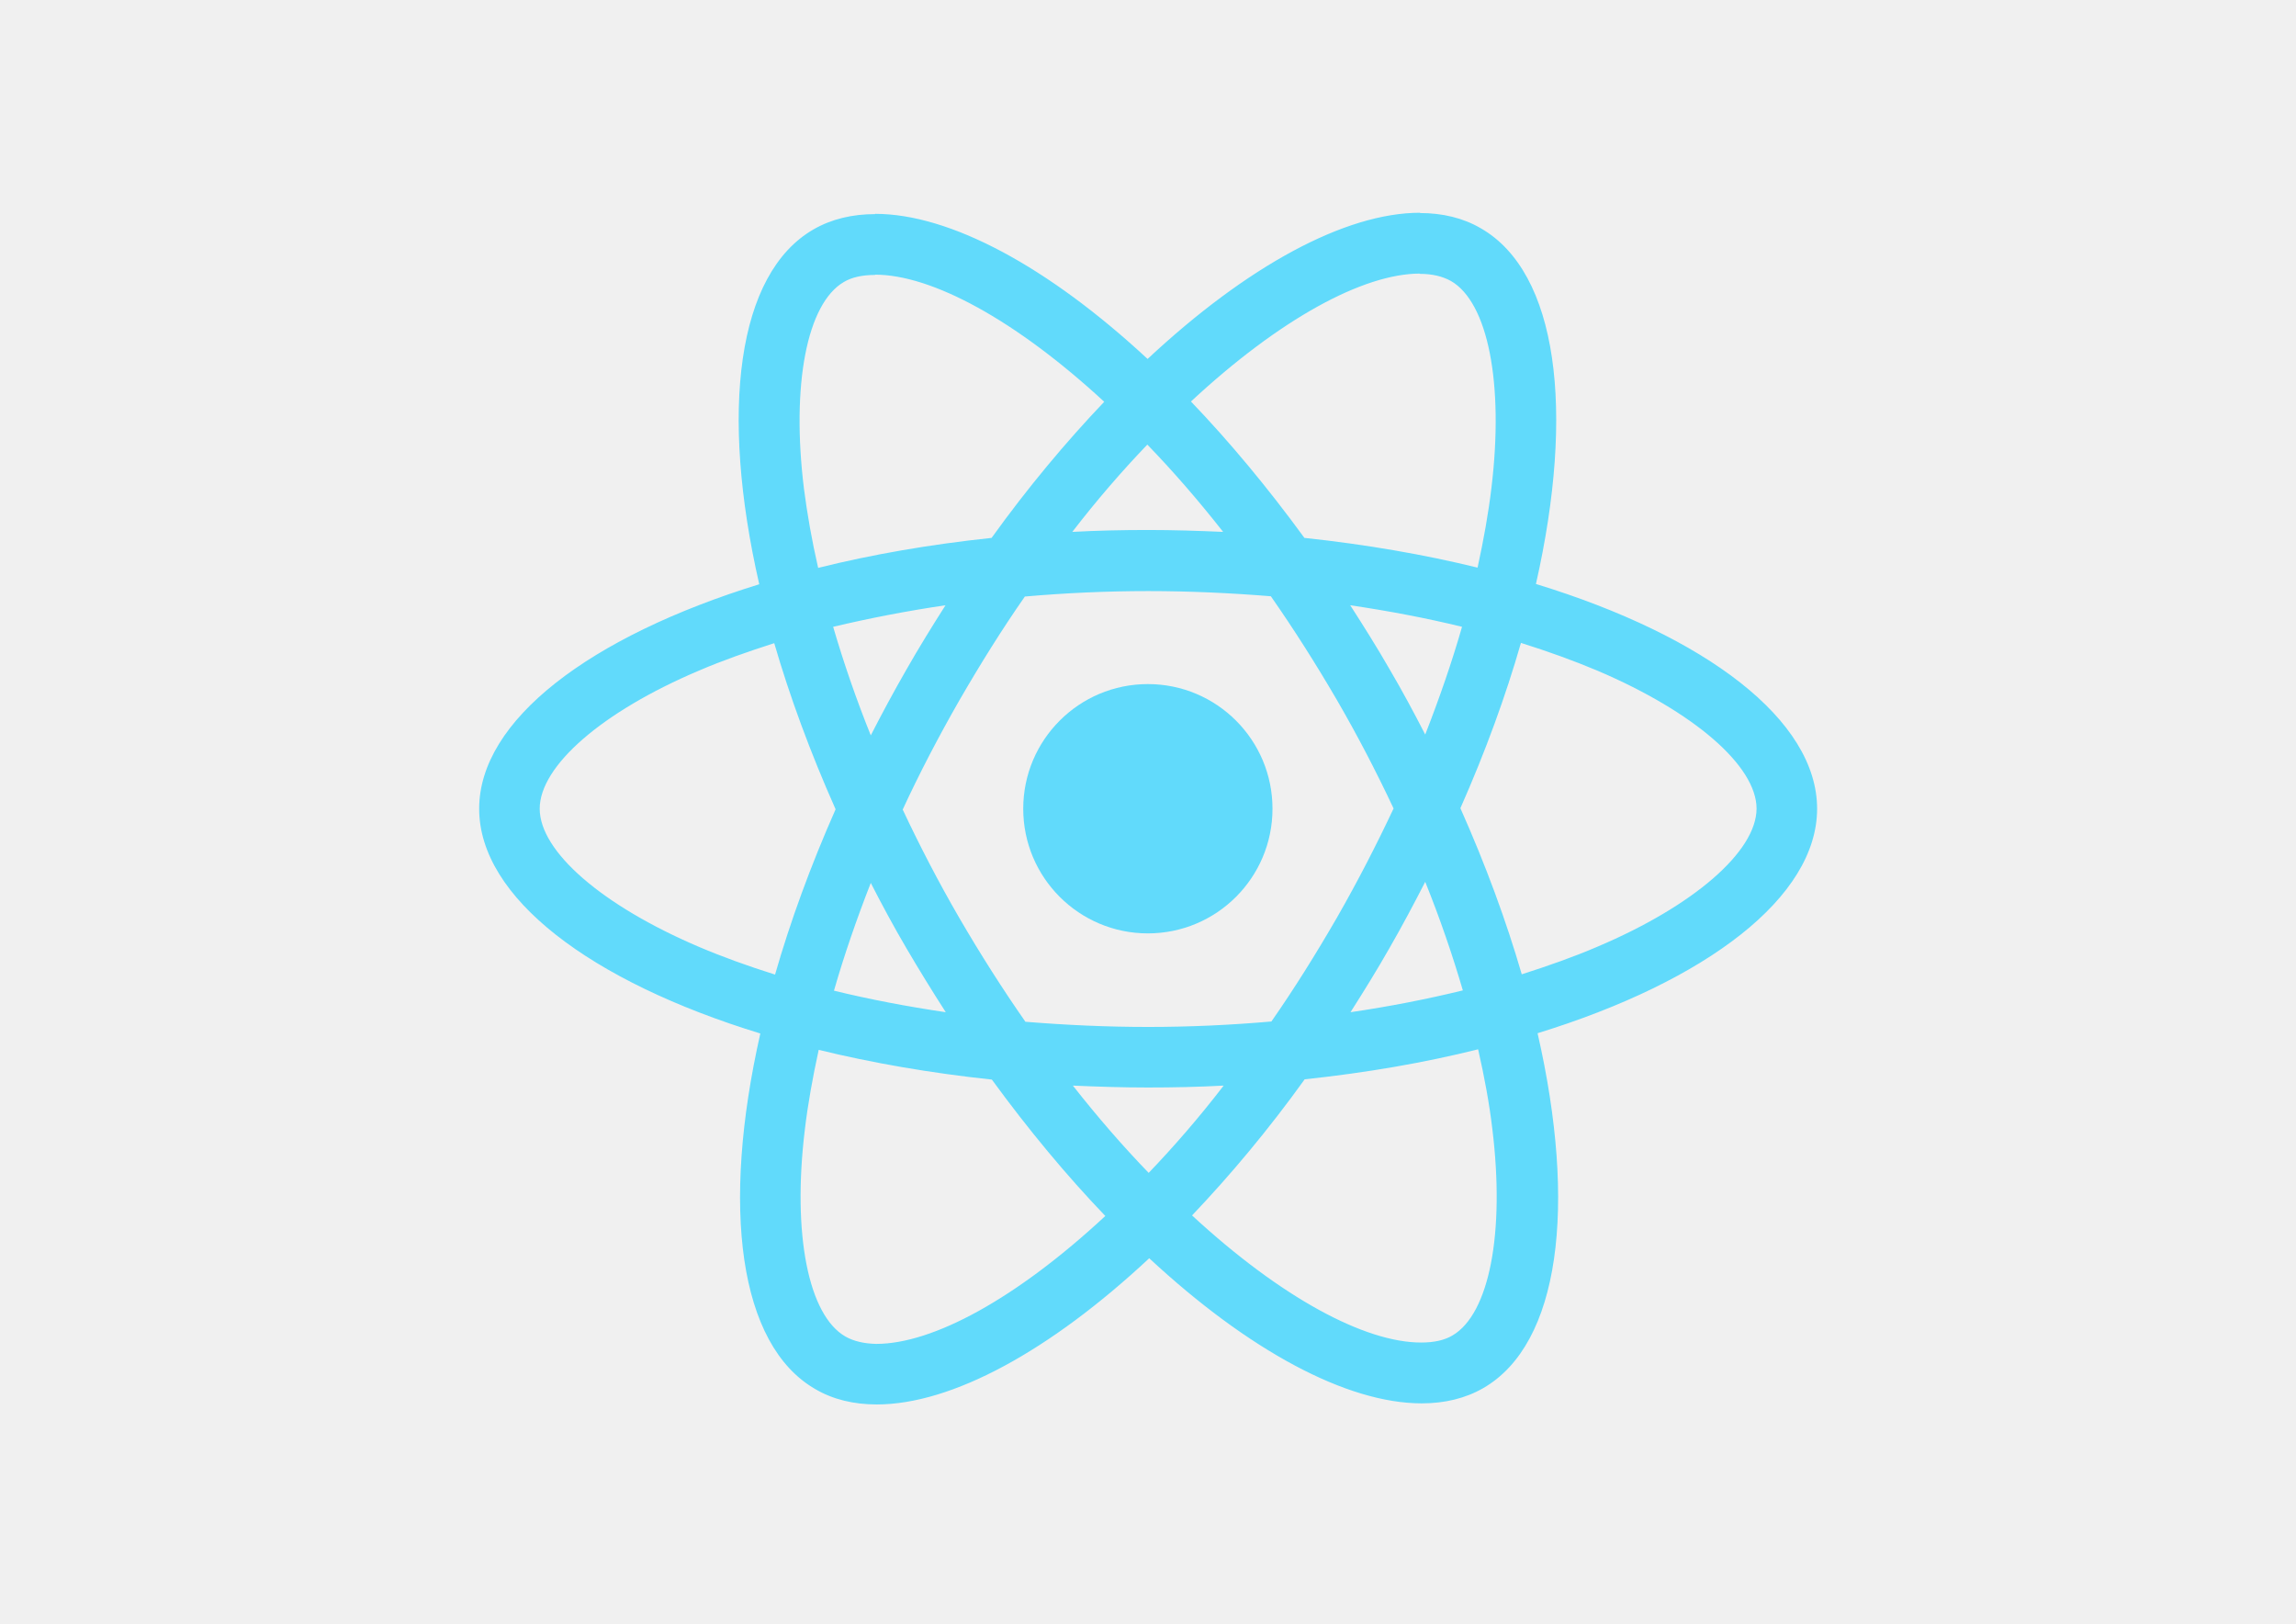
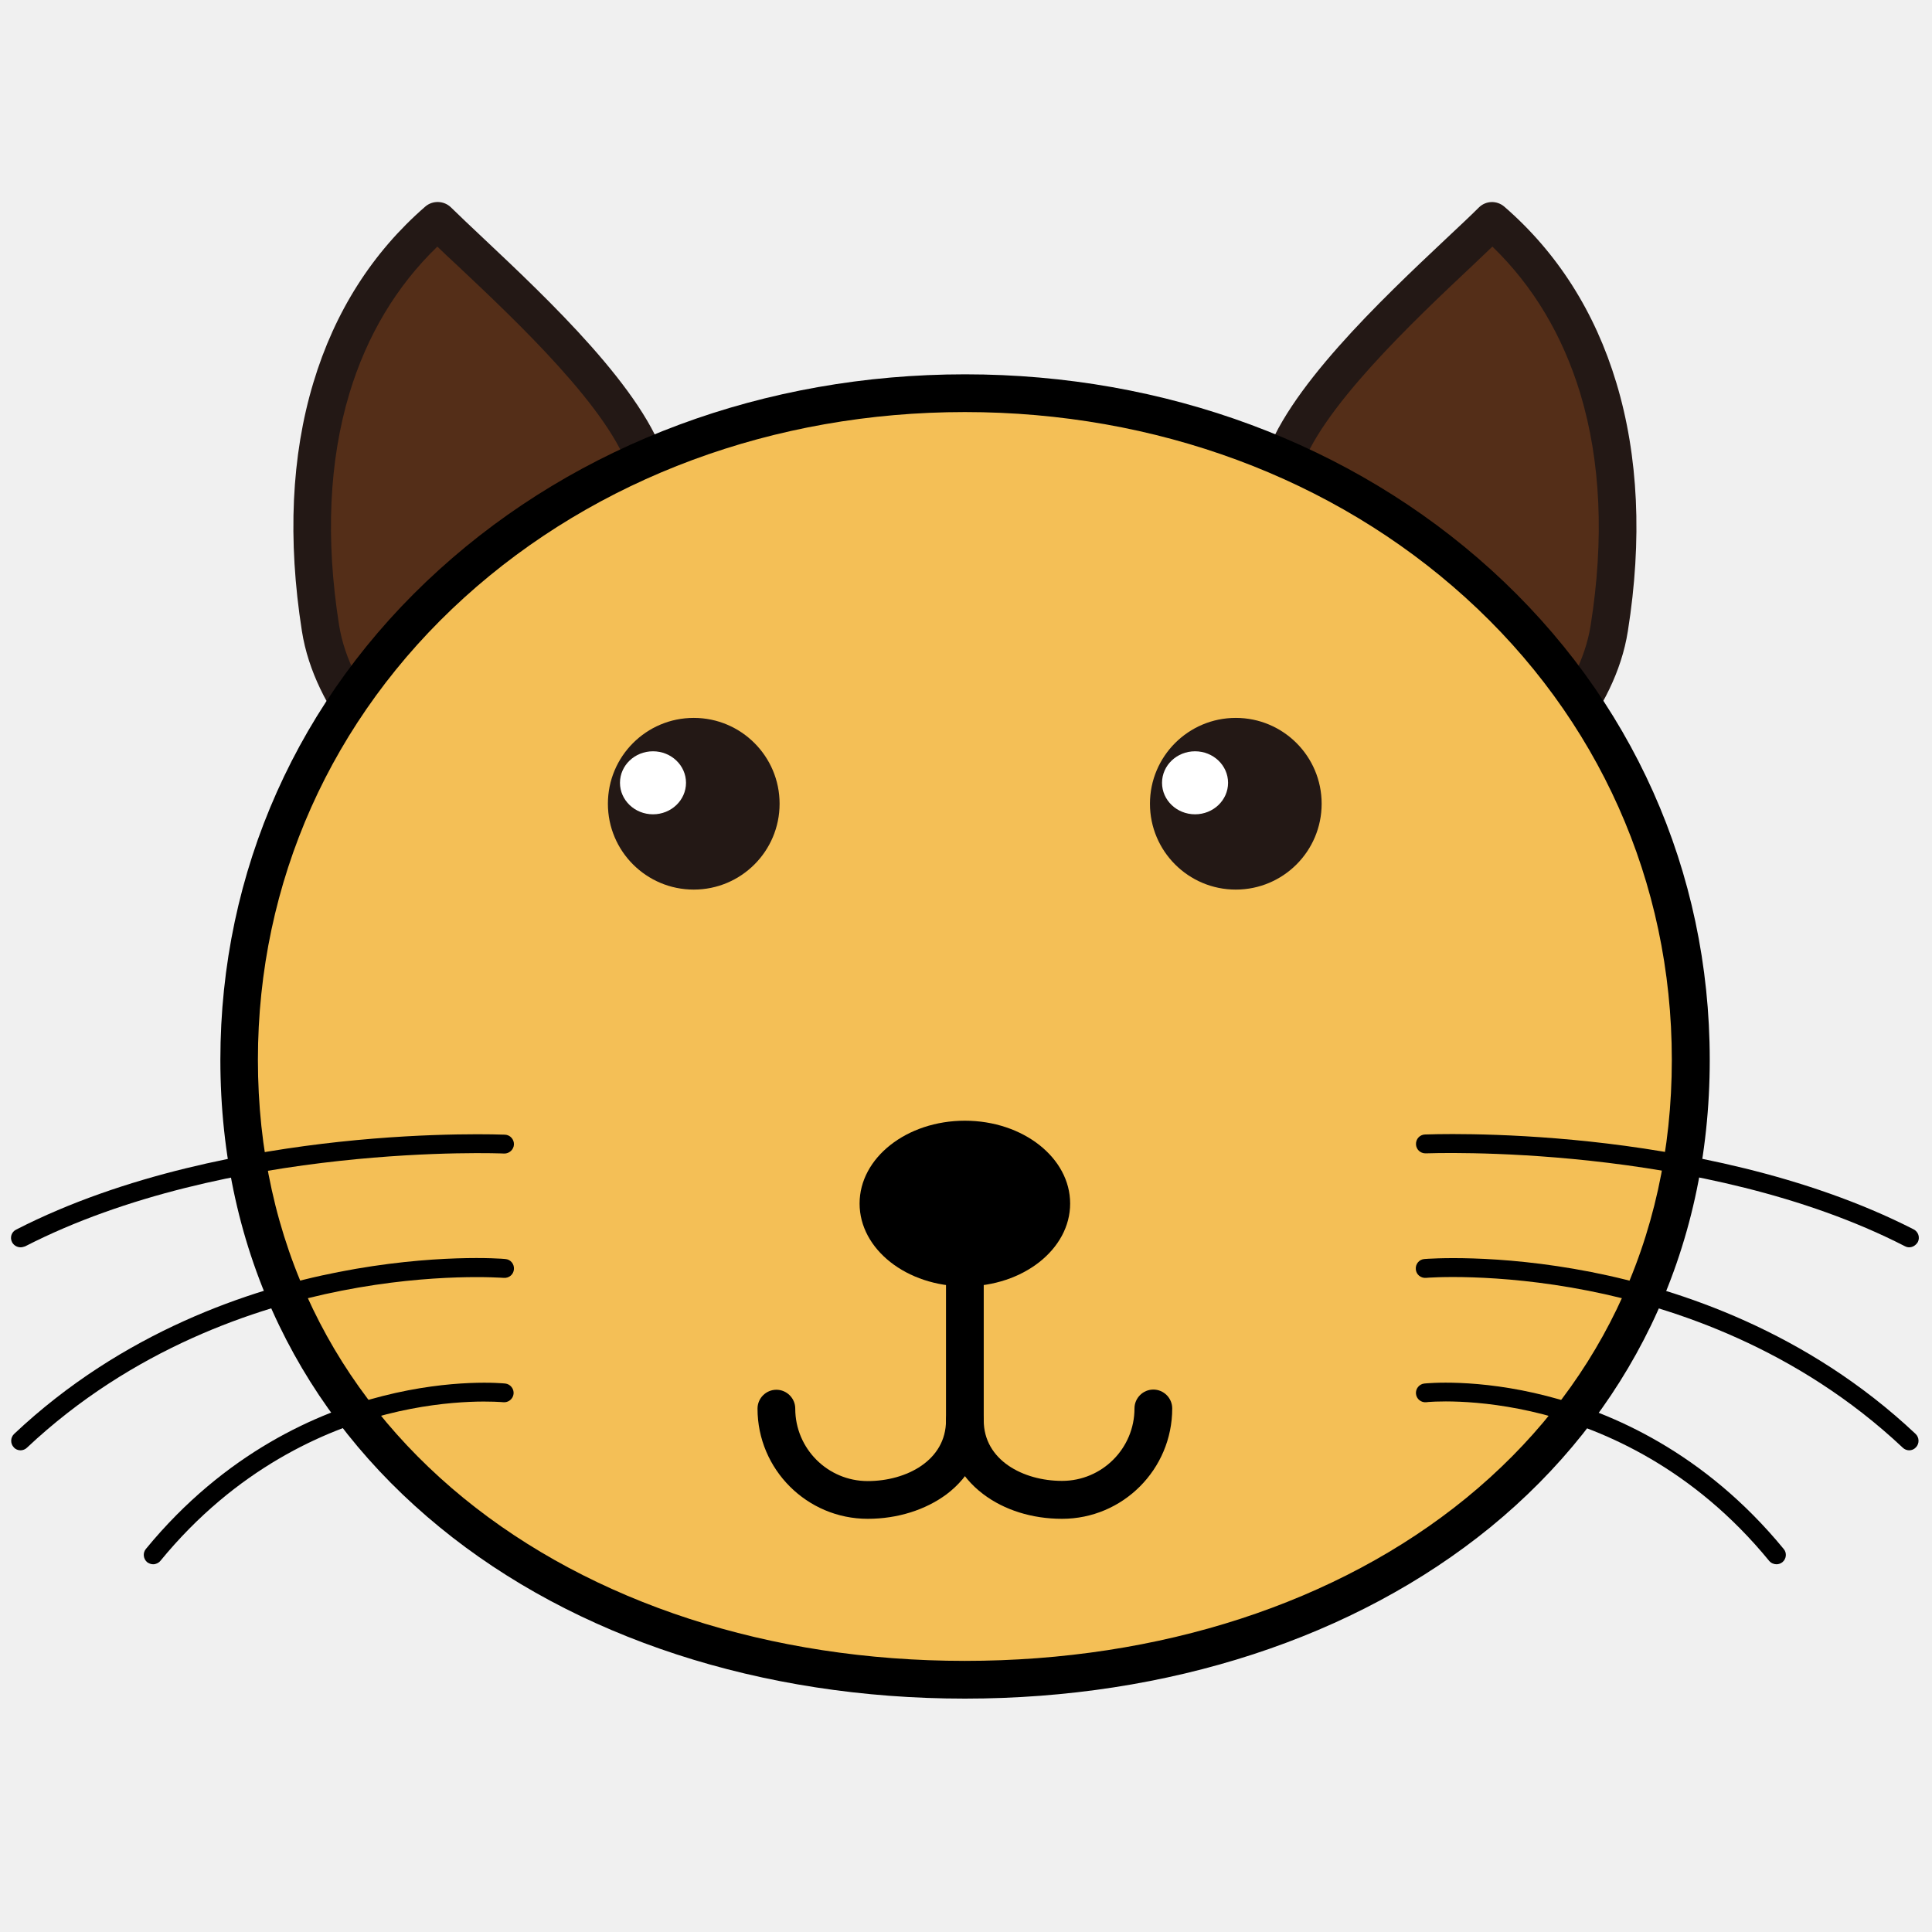
- <svg xmlns="http://www.w3.org/2000/svg" viewBox="0 0 841.9 595.3">
-   <g fill="#61DAFB">
-     <path d="M666.3 296.5c0-32.5-40.7-63.3-103.1-82.4 14.4-63.6 8-114.2-20.2-130.4-6.5-3.8-14.1-5.6-22.4-5.6v22.3c4.6 0 8.3.9 11.4 2.6 13.6 7.8 19.5 37.5 14.9 75.7-1.1 9.4-2.9 19.3-5.1 29.4-19.6-4.8-41-8.5-63.5-10.9-13.5-18.5-27.5-35.3-41.6-50 32.6-30.3 63.2-46.9 84-46.9V78c-27.5 0-63.5 19.6-99.9 53.6-36.4-33.8-72.4-53.2-99.9-53.2v22.3c20.7 0 51.4 16.5 84 46.6-14 14.7-28 31.4-41.3 49.9-22.6 2.4-44 6.1-63.6 11-2.3-10-4-19.7-5.2-29-4.7-38.2 1.1-67.9 14.6-75.8 3-1.8 6.9-2.6 11.5-2.6V78.5c-8.4 0-16 1.8-22.6 5.6-28.1 16.2-34.4 66.7-19.9 130.1-62.2 19.2-102.7 49.9-102.7 82.3 0 32.5 40.7 63.3 103.1 82.4-14.4 63.6-8 114.2 20.2 130.4 6.5 3.8 14.1 5.6 22.5 5.6 27.5 0 63.5-19.6 99.9-53.6 36.4 33.8 72.4 53.2 99.9 53.2 8.4 0 16-1.8 22.6-5.6 28.1-16.2 34.4-66.7 19.9-130.1 62-19.1 102.5-49.9 102.5-82.3zm-130.2-66.7c-3.7 12.9-8.3 26.2-13.5 39.5-4.1-8-8.4-16-13.1-24-4.6-8-9.5-15.8-14.4-23.4 14.2 2.1 27.9 4.7 41 7.9zm-45.8 106.5c-7.8 13.5-15.8 26.3-24.1 38.2-14.9 1.3-30 2-45.2 2-15.1 0-30.2-.7-45-1.9-8.3-11.9-16.4-24.6-24.2-38-7.6-13.1-14.5-26.4-20.8-39.8 6.2-13.4 13.2-26.8 20.7-39.9 7.8-13.5 15.8-26.3 24.1-38.2 14.9-1.3 30-2 45.2-2 15.1 0 30.2.7 45 1.9 8.3 11.9 16.4 24.6 24.2 38 7.6 13.1 14.5 26.4 20.8 39.8-6.3 13.4-13.2 26.8-20.7 39.9zm32.3-13c5.4 13.4 10 26.8 13.8 39.8-13.1 3.2-26.9 5.9-41.2 8 4.9-7.7 9.8-15.6 14.4-23.7 4.6-8 8.9-16.1 13-24.1zM421.2 430c-9.3-9.6-18.6-20.3-27.8-32 9 .4 18.2.7 27.5.7 9.4 0 18.7-.2 27.8-.7-9 11.7-18.3 22.4-27.5 32zm-74.4-58.9c-14.2-2.1-27.9-4.7-41-7.9 3.7-12.9 8.3-26.2 13.5-39.5 4.1 8 8.4 16 13.1 24 4.7 8 9.5 15.8 14.4 23.4zM420.7 163c9.3 9.6 18.6 20.3 27.8 32-9-.4-18.2-.7-27.5-.7-9.4 0-18.7.2-27.8.7 9-11.7 18.3-22.4 27.5-32zm-74 58.9c-4.9 7.7-9.8 15.6-14.4 23.7-4.6 8-8.9 16-13 24-5.4-13.4-10-26.8-13.8-39.8 13.1-3.1 26.9-5.8 41.2-7.9zm-90.5 125.2c-35.4-15.1-58.3-34.9-58.3-50.6 0-15.7 22.9-35.6 58.3-50.6 8.6-3.7 18-7 27.7-10.1 5.7 19.6 13.2 40 22.5 60.9-9.2 20.8-16.6 41.1-22.2 60.6-9.9-3.1-19.3-6.5-28-10.2zM310 490c-13.6-7.8-19.5-37.5-14.9-75.7 1.1-9.4 2.9-19.3 5.1-29.4 19.6 4.8 41 8.5 63.5 10.9 13.5 18.5 27.5 35.3 41.6 50-32.6 30.3-63.2 46.9-84 46.9-4.5-.1-8.3-1-11.3-2.7zm237.2-76.2c4.7 38.2-1.1 67.9-14.6 75.8-3 1.8-6.9 2.6-11.5 2.6-20.7 0-51.4-16.5-84-46.6 14-14.7 28-31.4 41.3-49.9 22.6-2.4 44-6.1 63.6-11 2.3 10.1 4.1 19.8 5.2 29.1zm38.5-66.7c-8.6 3.7-18 7-27.7 10.1-5.7-19.6-13.2-40-22.5-60.9 9.2-20.8 16.6-41.1 22.2-60.6 9.9 3.1 19.3 6.5 28.1 10.2 35.4 15.1 58.3 34.9 58.3 50.6-.1 15.7-23 35.6-58.4 50.6zM320.8 78.4z" />
-     <circle cx="420.9" cy="296.5" r="45.7" />
-     <path d="M520.5 78.1z" />
-   </g>
+ <svg xmlns="http://www.w3.org/2000/svg" t="1643074941160" class="icon" viewBox="0 0 1024 1024" version="1.1" p-id="1311" width="128" height="128">
+   <path d="M169.8 332.8c6.9 43.9 46.8 79.2 74.3 106.3 52.1-45.2 123.9-105.4 99.4-191-12.3-42.8-84-104-111.6-131.2-52.1 45.3-77.2 119.3-62.1 215.9z" fill="#542E18" p-id="1312" />
+   <path d="M244.2 449.2c-2.5 0-5.1-1-7-2.9-2.5-2.4-5-4.9-7.7-7.5-28-27.2-62.7-61.1-69.5-104.4-7.6-48.5-5.6-92.8 6.1-131.6 11.3-37.6 31.3-69 59.3-93.3 3.9-3.4 9.9-3.2 13.6 0.4 4.6 4.5 10.3 9.9 17 16.2 34.3 32.3 86.2 81.1 97.1 119.3 25.9 90.2-46.7 153-99.6 198.9l-2.8 2.4c-1.9 1.6-4.2 2.5-6.5 2.5z m-12.4-318.5c-21.6 20.9-37.3 47-46.6 77.8-10.8 35.9-12.7 77.2-5.5 122.7 5.8 36.7 37.9 68 63.7 93.2 0.4 0.4 0.8 0.7 1.1 1.1 50.8-44.1 111.1-98.8 89.4-174.7-9.4-32.9-60.9-81.3-91.6-110.2-3.8-3.5-7.3-6.8-10.5-9.9z" fill="#231815" p-id="1313" />
+   <path d="M852.9 332.8c-6.9 43.9-46.8 79.2-74.3 106.3-52.1-45.2-123.9-105.4-99.4-191 12.3-42.8 84-104 111.6-131.2 52.1 45.3 77.3 119.3 62.1 215.9z" fill="#542E18" p-id="1314" />
+   <path d="M778.6 449.2c-2.3 0-4.7-0.8-6.5-2.4l-2.8-2.4c-53-45.9-125.5-108.7-99.6-198.9 11-38.2 62.8-87 97.1-119.3 6.7-6.3 12.5-11.7 17-16.2 3.7-3.7 9.6-3.9 13.6-0.4 28 24.3 48 55.7 59.3 93.3 11.7 38.8 13.8 83.1 6.1 131.6-6.8 43.3-41.6 77.2-69.5 104.4-2.6 2.6-5.2 5.1-7.7 7.5-1.9 1.8-4.5 2.8-7 2.8zM791 130.7c-3.2 3-6.7 6.4-10.5 10-30.7 28.9-82.2 77.3-91.6 110.2-21.7 75.8 38.5 130.6 89.4 174.7 0.4-0.4 0.8-0.7 1.1-1.1 25.8-25.2 58-56.5 63.7-93.2 7.2-45.5 5.3-86.8-5.5-122.7-9.4-30.9-25-57-46.6-77.9z" fill="#231815" p-id="1315" />
+   <path d="M896.1 561.7c0 202-172.2 328.5-384.7 328.5S126.7 763.7 126.7 561.7s172.2-353.4 384.7-353.4 384.7 151.4 384.7 353.4z" fill="#F4BF56" p-id="1316" />
+   <path d="M511.4 900.3c-107.9 0-206.7-32.2-278.3-90.8-36.7-30-65.3-65.9-85.1-106.9-20.7-42.9-31.2-90.3-31.2-140.9 0-99.8 41.2-192.1 116-259.8 73.7-66.8 172.6-103.5 278.7-103.5s205.1 36.8 278.7 103.5c74.8 67.8 116 160 116 259.8 0 50.6-10.5 98-31.2 140.9-19.8 40.9-48.4 76.9-85.1 106.9-71.8 58.5-170.7 90.8-278.5 90.8z m0-681.9c-101.1 0-195.3 34.9-265.3 98.3-70.5 63.9-109.4 150.9-109.4 245 0 47.6 9.8 92.1 29.2 132.2 18.5 38.3 45.3 71.9 79.8 100.1 68.1 55.6 162.4 86.3 265.7 86.3S709 849.6 777.1 794c34.4-28.1 61.3-61.8 79.8-100.1 19.4-40.1 29.2-84.6 29.2-132.2 0-94.1-38.8-181.1-109.4-245-70-63.4-164.2-98.3-265.3-98.3z" fill="" p-id="1317" />
+   <path d="M367.7 426m-45.5 0a45.5 45.5 0 1 0 91 0 45.5 45.5 0 1 0-91 0Z" fill="#231815" p-id="1318" />
+   <path d="M328.6 414.9a17.5 16.7 0 1 0 35 0 17.5 16.7 0 1 0-35 0Z" fill="#FFFFFF" p-id="1319" />
+   <path d="M655 426m-45.5 0a45.5 45.5 0 1 0 91 0 45.5 45.5 0 1 0-91 0Z" fill="#231815" p-id="1320" />
+   <path d="M615.9 414.9a17.5 16.7 0 1 0 35 0 17.5 16.7 0 1 0-35 0Z" fill="#FFFFFF" p-id="1321" />
+   <path d="M455.6 637.9a55.8 43.9 0 1 0 111.6 0 55.8 43.9 0 1 0-111.6 0Z" fill="" p-id="1322" />
+   <path d="M562.9 805c-15.8 0-30.6-4.6-41.8-13.1-12.7-9.6-19.7-23.5-19.7-39.1 0-5.5 4.5-10 10-10s10 4.5 10 10c0 21.1 20.9 32.1 41.5 32.1 21.2 0 38.4-17.2 38.4-38.4 0-5.5 4.5-10 10-10s10 4.5 10 10c0 32.3-26.2 58.5-58.4 58.5z" fill="" p-id="1323" />
+   <path d="M459.9 805c-32.2 0-58.4-26.2-58.4-58.4 0-5.5 4.5-10 10-10s10 4.5 10 10c0 21.2 17.2 38.4 38.4 38.4 20.6 0 41.5-11 41.5-32.1v-91.7c0-5.5 4.5-10 10-10s10 4.5 10 10v91.7c0 15.6-7 29.5-19.7 39.1-11.2 8.3-26 13-41.8 13z" fill="" p-id="1324" />
+   <path d="M10.9 661.1c-1.8 0-3.6-1-4.5-2.7-1.3-2.5-0.3-5.5 2.2-6.7 57.5-29.5 124.8-41.5 171.2-46.5 50.2-5.4 87.4-3.8 87.8-3.8 2.8 0.1 4.9 2.5 4.8 5.2s-2.5 4.9-5.2 4.8c-1.5-0.1-146.5-5.9-253.9 49.2-0.9 0.3-1.6 0.5-2.4 0.5zM10.9 768.7c-1.3 0-2.7-0.5-3.6-1.6-1.9-2-1.8-5.2 0.2-7.1 57.6-54.3 125.3-76.7 171.9-85.8 50.5-9.9 86.9-7.1 88.4-6.9 2.8 0.2 4.8 2.6 4.6 5.4-0.2 2.8-2.6 4.8-5.4 4.6-0.5 0-36.9-2.9-86 6.8-45.2 8.9-110.8 30.6-166.7 83.2-0.9 0.9-2.2 1.4-3.4 1.4zM81.2 829.1c-1.1 0-2.2-0.4-3.2-1.1-2.1-1.8-2.4-4.9-0.7-7 42.1-51.3 91.5-72.5 125.6-81.1 37-9.4 63.8-6.7 64.9-6.6 2.7 0.3 4.7 2.8 4.4 5.5-0.3 2.7-2.8 4.7-5.5 4.4-0.4 0-26.5-2.6-61.8 6.4-32.5 8.3-79.7 28.6-119.9 77.7-0.9 1.1-2.4 1.8-3.8 1.8z" fill="" p-id="1325" />
+   <path d="M1011.9 661.1c-0.8 0-1.5-0.2-2.3-0.6-107.4-55.1-252.5-49.2-253.9-49.2h-0.2c-2.7 0-4.9-2.1-5-4.8-0.1-2.8 2-5.1 4.8-5.2 0.4 0 37.6-1.6 87.8 3.8 46.4 5 113.7 17.1 171.2 46.5 2.5 1.3 3.4 4.3 2.2 6.7-1.1 1.8-2.8 2.8-4.6 2.8zM1011.9 768.7c-1.2 0-2.5-0.5-3.4-1.4-55.9-52.6-121.5-74.3-166.7-83.2-49.2-9.7-85.6-6.9-86-6.8-2.8 0.2-5.2-1.8-5.4-4.6-0.2-2.8 1.8-5.2 4.6-5.4 1.5-0.1 37.9-3 88.4 6.9 46.6 9.2 114.3 31.5 171.9 85.8 2 1.9 2.1 5.1 0.2 7.1-1 1.1-2.3 1.6-3.6 1.6zM941.6 829.1c-1.4 0-2.9-0.6-3.9-1.8-40.2-49.1-87.4-69.3-119.9-77.7-35.4-9.1-61.5-6.5-61.8-6.4-2.8 0.3-5.2-1.7-5.5-4.4-0.3-2.7 1.7-5.2 4.4-5.5 1.1-0.1 27.9-2.9 64.9 6.6 34.1 8.7 83.5 29.8 125.6 81.1 1.8 2.1 1.4 5.3-0.7 7-0.9 0.7-2 1.1-3.1 1.1z" fill="" p-id="1326" />
</svg>
